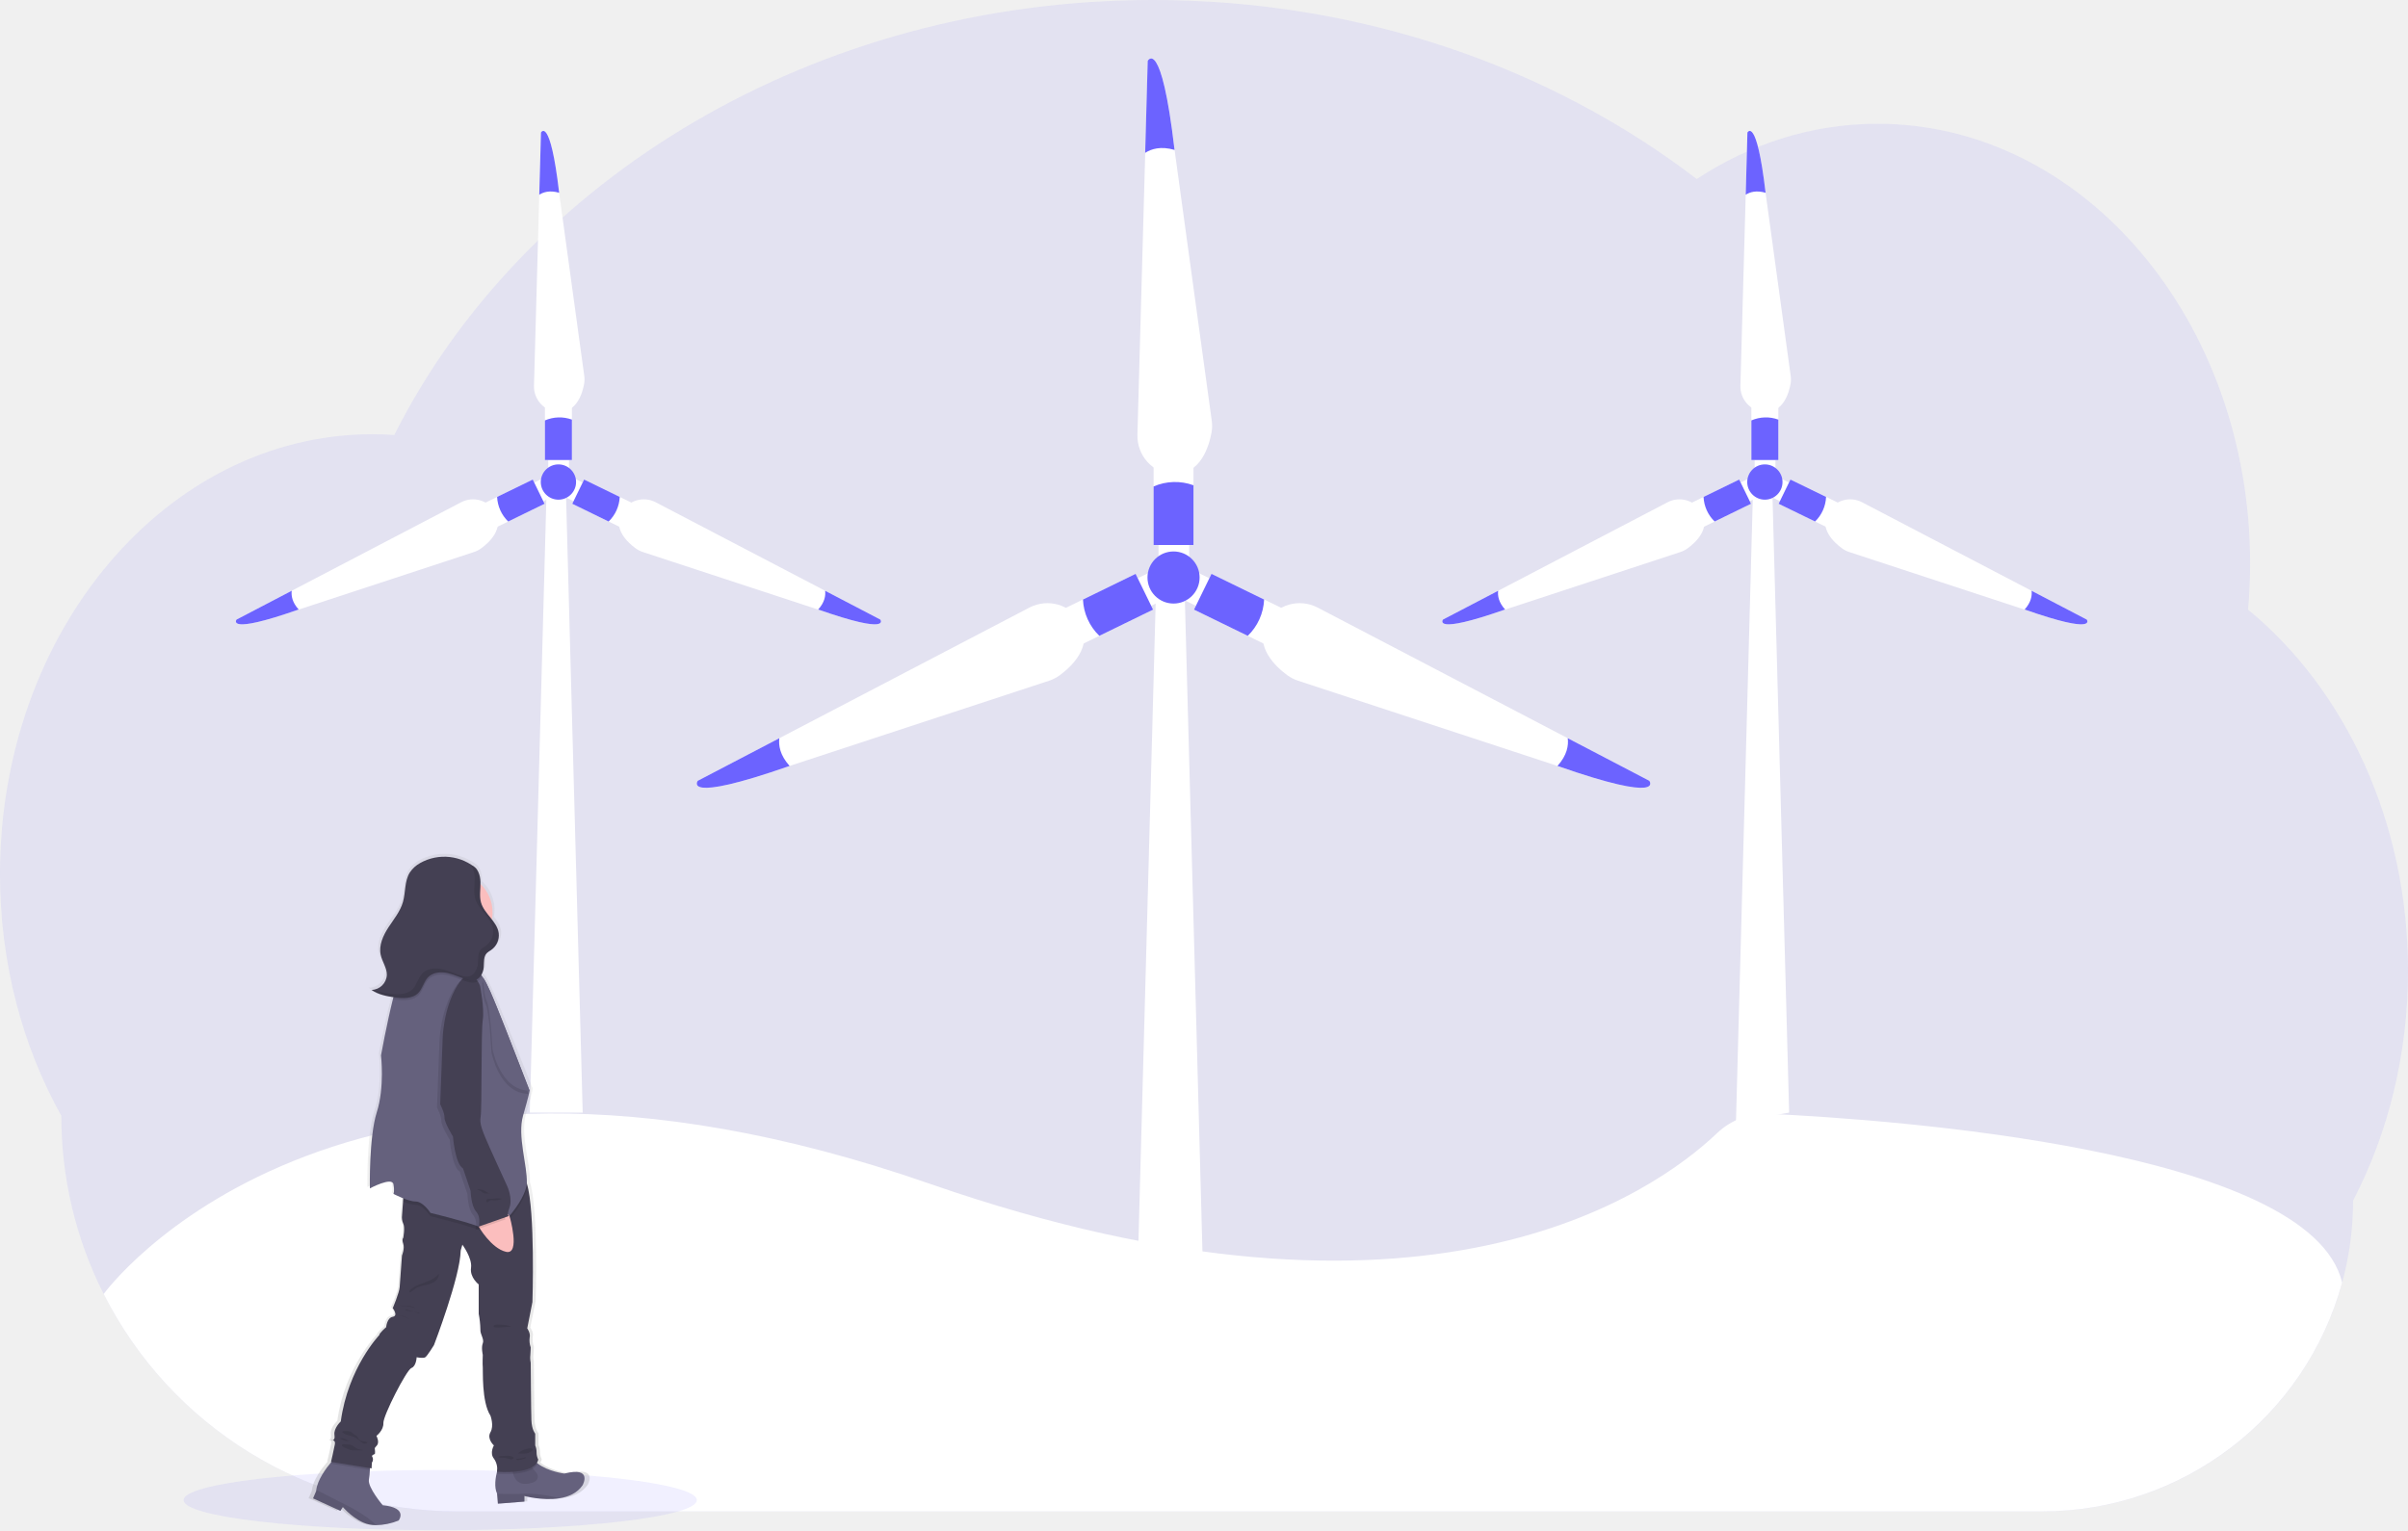
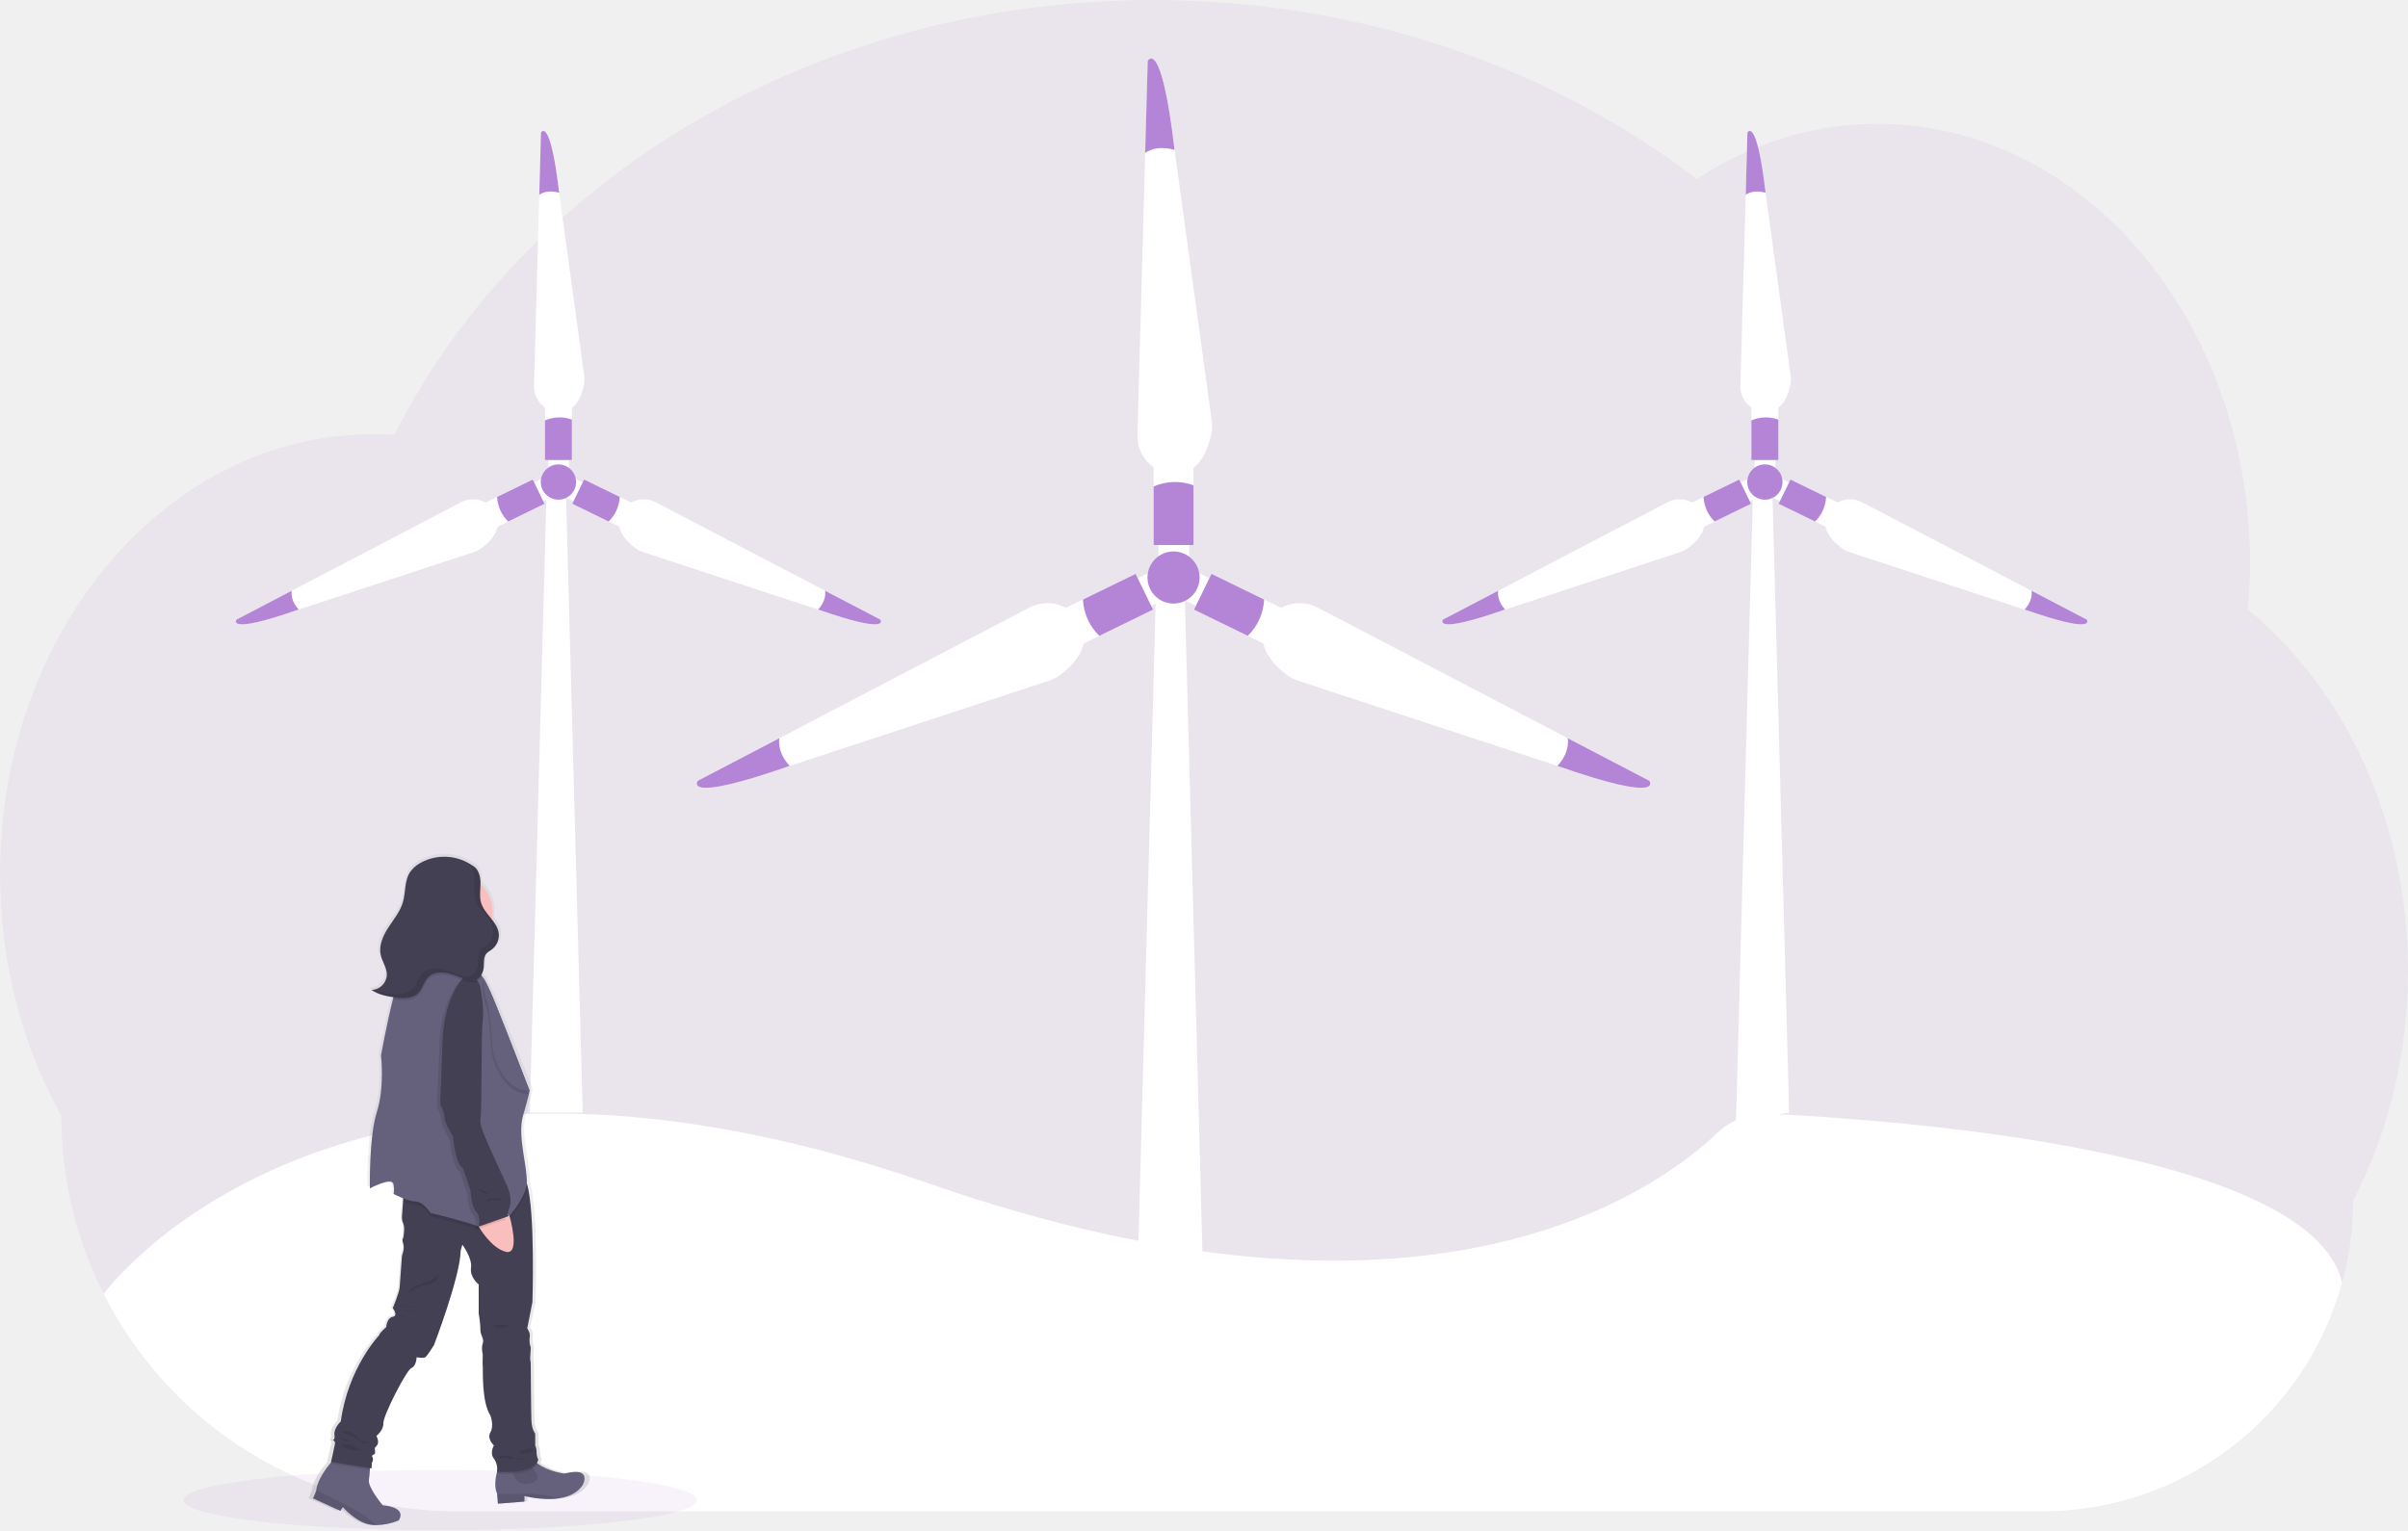
<svg xmlns="http://www.w3.org/2000/svg" id="e96522f1-fece-48a6-894d-75176804884c" data-name="Layer 1" width="1144" height="727.23" viewBox="0 0 1144 727.23">
  <defs>
    <linearGradient id="e9df2e8e-6999-41c4-9621-44bffc2f2623" x1="241.37" y1="811.22" x2="241.37" y2="492.1" gradientUnits="userSpaceOnUse">
      <stop offset="0" stop-color="gray" stop-opacity="0.25" />
      <stop offset="0.54" stop-color="gray" stop-opacity="0.12" />
      <stop offset="1" stop-color="gray" stop-opacity="0.1" />
    </linearGradient>
  </defs>
-   <path d="M1172,547.72a244.4,244.4,0,0,1-6.85,57.75A228.14,228.14,0,0,1,1145.89,657,147.47,147.47,0,0,1,998.24,804.67H245.17A188.29,188.29,0,0,1,77.25,701.34a.08.08,0,0,1,0,0,187.1,187.1,0,0,1-20.11-84.68C38.72,583.66,28,544.19,28,501.75c0-115.43,79.24-209,177-209,3.46,0,6.9.13,10.31.36C276.65,171.32,415,86.39,575.74,86.39c98.82,0,189.15,32.08,258.35,85.08,25.44-16.71,54.73-26.25,85.9-26.25,97.75,0,177,93.58,177,209q0,11.08-1,21.86C1141.94,413.84,1172,476.63,1172,547.72Z" transform="translate(-28 -86.39)" fill="#6c63ff" opacity="0.1" />
+   <path d="M1172,547.72a244.4,244.4,0,0,1-6.85,57.75A228.14,228.14,0,0,1,1145.89,657,147.47,147.47,0,0,1,998.24,804.67H245.17A188.29,188.29,0,0,1,77.25,701.34a.08.08,0,0,1,0,0,187.1,187.1,0,0,1-20.11-84.68C38.72,583.66,28,544.19,28,501.75c0-115.43,79.24-209,177-209,3.46,0,6.9.13,10.31.36C276.65,171.32,415,86.39,575.74,86.39c98.82,0,189.15,32.08,258.35,85.08,25.44-16.71,54.73-26.25,85.9-26.25,97.75,0,177,93.58,177,209q0,11.08-1,21.86C1141.94,413.84,1172,476.63,1172,547.72Z" transform="translate(-28 -86.39)" fill="#b485d6" opacity="0.1" />
  <path d="M603.59,291.88c-1.18,6.48-5.17,20.16-18.06,19.82-9.84-.25-17.42-8.84-17.16-18.68l3.71-134,1.21-43.7s6.38-12.09,12.73,42.11l0,.2,17.64,128.52A18,18,0,0,1,603.59,291.88Z" transform="translate(-28 -86.39)" fill="#fff" />
  <rect x="548.06" y="218.5" width="18.94" height="40.51" fill="#fff" />
  <rect x="550.39" y="249.39" width="14.57" height="17.78" fill="#fff" />
-   <path d="M586.05,157.64c-6.63-1.93-11.14-.46-14,1.39l1.21-43.7s6.38-12.09,12.73,42.11Z" transform="translate(-28 -86.39)" fill="#6c63ff" />
-   <path d="M595,317v28.4H576.06V317.56A25.6,25.6,0,0,1,595,317Z" transform="translate(-28 -86.39)" fill="#6c63ff" />
+   <path d="M586.05,157.64c-6.63-1.93-11.14-.46-14,1.39l1.21-43.7s6.38-12.09,12.73,42.11Z" transform="translate(-28 -86.39)" fill="#b485d6" />
+   <path d="M595,317v28.4H576.06V317.56A25.6,25.6,0,0,1,595,317Z" transform="translate(-28 -86.39)" fill="#b485d6" />
  <path d="M639.59,407.29c-5.31-3.9-15.85-13.48-9.9-24.92,4.54-8.73,15.58-11.79,24.31-7.24l118.81,62.08,38.75,20.24s8.06,11-43.44-7l-.19-.06L644.68,409.89A18.28,18.28,0,0,1,639.59,407.29Z" transform="translate(-28 -86.39)" fill="#fff" />
  <rect x="608.15" y="356.23" width="18.94" height="40.51" transform="translate(-19.51 680.17) rotate(-64)" fill="#fff" />
  <rect x="592.72" y="359.16" width="14.57" height="17.78" transform="translate(1165.83 -96.27) rotate(116)" fill="#fff" />
-   <path d="M767.93,450.38c4.64-5.12,5.3-9.82,4.88-13.17l38.75,20.24s8.06,11-43.44-7Z" transform="translate(-28 -86.39)" fill="#6c63ff" />
-   <path d="M620.79,388.56l-25.53-12.45,8.3-17,25,12.2A25.59,25.59,0,0,1,620.79,388.56Z" transform="translate(-28 -86.39)" fill="#6c63ff" />
+   <path d="M767.93,450.38c4.64-5.12,5.3-9.82,4.88-13.17l38.75,20.24s8.06,11-43.44-7Z" transform="translate(-28 -86.39)" fill="#b485d6" />
+   <path d="M620.79,388.56l-25.53-12.45,8.3-17,25,12.2A25.59,25.59,0,0,1,620.79,388.56Z" transform="translate(-28 -86.39)" fill="#b485d6" />
  <path d="M531.47,407.29c5.31-3.9,15.85-13.48,9.9-24.92-4.54-8.73-15.58-11.79-24.31-7.24L398.25,437.21,359.5,457.45s-8.06,11,43.44-7l.19-.06,123.25-40.49A18.28,18.28,0,0,0,531.47,407.29Z" transform="translate(-28 -86.39)" fill="#fff" />
  <rect x="533.19" y="367.01" width="40.51" height="18.94" transform="translate(-137.03 194.33) rotate(-26)" fill="#fff" />
  <rect x="563.77" y="359.16" width="14.57" height="17.78" transform="translate(623.52 -392.94) rotate(64)" fill="#fff" />
-   <path d="M403.13,450.38c-4.64-5.12-5.3-9.82-4.88-13.17L359.5,457.45s-8.06,11,43.44-7Z" transform="translate(-28 -86.39)" fill="#6c63ff" />
-   <path d="M550.27,388.56l25.53-12.45-8.3-17-25,12.2A25.59,25.59,0,0,0,550.27,388.56Z" transform="translate(-28 -86.39)" fill="#6c63ff" />
+   <path d="M403.13,450.38c-4.64-5.12-5.3-9.82-4.88-13.17L359.5,457.45s-8.06,11,43.44-7Z" transform="translate(-28 -86.39)" fill="#b485d6" />
+   <path d="M550.27,388.56l25.53-12.45-8.3-17-25,12.2A25.59,25.59,0,0,0,550.27,388.56Z" transform="translate(-28 -86.39)" fill="#b485d6" />
  <polygon points="574.57 717.37 537.42 717.37 549.22 279.84 562.77 279.84 574.57 717.37" fill="#fff" />
-   <circle cx="557.53" cy="274.45" r="12.38" fill="#6c63ff" />
+   <circle cx="557.53" cy="274.45" r="12.38" fill="#b485d6" />
  <path d="M878.67,268.82c-.79,4.38-3.49,13.63-12.21,13.4a12.19,12.19,0,0,1-11.62-12.63l2.52-90.66.81-29.56s4.32-8.18,8.62,28.49l0,.13,11.93,87A12.26,12.26,0,0,1,878.67,268.82Z" transform="translate(-28 -86.39)" fill="#fff" />
  <rect x="832.05" y="191.22" width="12.81" height="27.41" fill="#fff" />
  <rect x="833.62" y="212.12" width="9.86" height="12.03" fill="#fff" />
-   <path d="M866.81,178c-4.49-1.3-7.54-.31-9.45.94l.81-29.56s4.32-8.18,8.62,28.49Z" transform="translate(-28 -86.39)" fill="#6c63ff" />
-   <path d="M872.86,285.8V305H860.05V286.19A17.29,17.29,0,0,1,872.86,285.8Z" transform="translate(-28 -86.39)" fill="#6c63ff" />
+   <path d="M866.81,178c-4.49-1.3-7.54-.31-9.45.94l.81-29.56s4.32-8.18,8.62,28.49Z" transform="translate(-28 -86.39)" fill="#b485d6" />
+   <path d="M872.86,285.8V305H860.05V286.19A17.29,17.29,0,0,1,872.86,285.8Z" transform="translate(-28 -86.39)" fill="#b485d6" />
  <path d="M903,346.89c-3.59-2.63-10.73-9.11-6.7-16.85a12.18,12.18,0,0,1,16.45-4.9l80.38,42,26.21,13.69s5.46,7.47-29.38-4.74l-.13,0-83.39-27.39A12.33,12.33,0,0,1,903,346.89Z" transform="translate(-28 -86.39)" fill="#fff" />
  <rect x="881.76" y="312.35" width="12.81" height="27.41" transform="translate(177.76 895.01) rotate(-64)" fill="#fff" />
  <rect x="871.32" y="314.33" width="9.86" height="12.03" transform="translate(1520.3 -413.17) rotate(116)" fill="#fff" />
-   <path d="M989.86,376.05c3.14-3.46,3.59-6.64,3.3-8.91l26.21,13.69s5.46,7.47-29.38-4.74Z" transform="translate(-28 -86.39)" fill="#6c63ff" />
-   <path d="M890.31,334.23,873,325.8l5.61-11.51,16.93,8.25A17.35,17.35,0,0,1,890.31,334.23Z" transform="translate(-28 -86.39)" fill="#6c63ff" />
+   <path d="M989.86,376.05c3.14-3.46,3.59-6.64,3.3-8.91l26.21,13.69s5.46,7.47-29.38-4.74Z" transform="translate(-28 -86.39)" fill="#b485d6" />
+   <path d="M890.31,334.23,873,325.8l5.61-11.51,16.93,8.25A17.35,17.35,0,0,1,890.31,334.23Z" transform="translate(-28 -86.39)" fill="#b485d6" />
  <path d="M829.88,346.89c3.59-2.63,10.73-9.11,6.7-16.85a12.18,12.18,0,0,0-16.45-4.9l-80.38,42-26.21,13.69s-5.46,7.47,29.38-4.74l.13,0,83.39-27.39A12.33,12.33,0,0,0,829.88,346.89Z" transform="translate(-28 -86.39)" fill="#fff" />
  <rect x="831.05" y="319.65" width="27.41" height="12.81" transform="translate(-85.44 316.93) rotate(-26)" fill="#fff" />
  <rect x="851.73" y="314.33" width="9.86" height="12.03" transform="translate(741.05 -676.43) rotate(64)" fill="#fff" />
-   <path d="M743.05,376.05c-3.14-3.46-3.59-6.64-3.3-8.91l-26.21,13.69s-5.46,7.47,29.38-4.74Z" transform="translate(-28 -86.39)" fill="#6c63ff" />
-   <path d="M842.6,334.23l17.27-8.43-5.61-11.51-16.93,8.25A17.35,17.35,0,0,0,842.6,334.23Z" transform="translate(-28 -86.39)" fill="#6c63ff" />
+   <path d="M743.05,376.05c-3.14-3.46-3.59-6.64-3.3-8.91l-26.21,13.69s-5.46,7.47,29.38-4.74Z" transform="translate(-28 -86.39)" fill="#b485d6" />
+   <path d="M842.6,334.23l17.27-8.43-5.61-11.51-16.93,8.25A17.35,17.35,0,0,0,842.6,334.23Z" transform="translate(-28 -86.39)" fill="#b485d6" />
  <polygon points="849.99 528.74 824.73 533.18 832.83 232.73 842 232.73 849.99 528.74" fill="#fff" />
-   <circle cx="838.46" cy="229.08" r="8.38" fill="#6c63ff" />
+   <circle cx="838.46" cy="229.08" r="8.38" fill="#b485d6" />
  <path d="M305.51,268.82c-.79,4.38-3.49,13.63-12.21,13.4a12.18,12.18,0,0,1-11.61-12.63l2.51-90.66.81-29.56s4.32-8.18,8.62,28.49l0,.13,11.94,87A12.56,12.56,0,0,1,305.51,268.82Z" transform="translate(-28 -86.39)" fill="#fff" />
  <rect x="258.89" y="191.22" width="12.81" height="27.41" fill="#fff" />
  <rect x="260.46" y="212.12" width="9.86" height="12.03" fill="#fff" />
-   <path d="M293.65,178c-4.48-1.3-7.54-.31-9.45.94l.81-29.56s4.32-8.18,8.62,28.49Z" transform="translate(-28 -86.39)" fill="#6c63ff" />
-   <path d="M299.7,285.8V305H286.89V286.19A17.29,17.29,0,0,1,299.7,285.8Z" transform="translate(-28 -86.39)" fill="#6c63ff" />
+   <path d="M293.65,178c-4.48-1.3-7.54-.31-9.45.94l.81-29.56s4.32-8.18,8.62,28.49Z" transform="translate(-28 -86.39)" fill="#b485d6" />
+   <path d="M299.7,285.8V305H286.89V286.19A17.29,17.29,0,0,1,299.7,285.8Z" transform="translate(-28 -86.39)" fill="#b485d6" />
  <path d="M329.87,346.89c-3.59-2.63-10.72-9.11-6.69-16.85a12.17,12.17,0,0,1,16.44-4.9l80.38,42,26.22,13.69s5.45,7.47-29.39-4.74l-.13,0-83.38-27.39A12.39,12.39,0,0,1,329.87,346.89Z" transform="translate(-28 -86.39)" fill="#fff" />
  <rect x="308.6" y="312.35" width="12.81" height="27.41" transform="translate(-144.14 379.86) rotate(-64)" fill="#fff" />
  <rect x="298.16" y="314.33" width="9.86" height="12.03" transform="translate(695.88 101.98) rotate(116)" fill="#fff" />
-   <path d="M416.7,376.05c3.14-3.46,3.59-6.64,3.3-8.91l26.22,13.69s5.45,7.47-29.39-4.74Z" transform="translate(-28 -86.39)" fill="#6c63ff" />
-   <path d="M317.15,334.23l-17.27-8.43,5.62-11.51,16.92,8.25A17.31,17.31,0,0,1,317.15,334.23Z" transform="translate(-28 -86.39)" fill="#6c63ff" />
+   <path d="M416.7,376.05c3.14-3.46,3.59-6.64,3.3-8.91l26.22,13.69s5.45,7.47-29.39-4.74Z" transform="translate(-28 -86.39)" fill="#b485d6" />
+   <path d="M317.15,334.23l-17.27-8.43,5.62-11.51,16.92,8.25A17.31,17.31,0,0,1,317.15,334.23Z" transform="translate(-28 -86.39)" fill="#b485d6" />
  <path d="M256.72,346.89c3.6-2.63,10.73-9.11,6.7-16.85a12.18,12.18,0,0,0-16.45-4.9l-80.38,42-26.21,13.69s-5.46,7.47,29.38-4.74l.13,0,83.39-27.39A12.33,12.33,0,0,0,256.72,346.89Z" transform="translate(-28 -86.39)" fill="#fff" />
  <rect x="257.89" y="319.65" width="27.41" height="12.81" transform="translate(-143.45 65.67) rotate(-26)" fill="#fff" />
  <rect x="278.58" y="314.33" width="9.86" height="12.03" transform="translate(419.15 -161.28) rotate(64)" fill="#fff" />
-   <path d="M169.89,376.05c-3.13-3.46-3.58-6.64-3.3-8.91l-26.21,13.69s-5.46,7.47,29.38-4.74Z" transform="translate(-28 -86.39)" fill="#6c63ff" />
-   <path d="M269.44,334.23l17.27-8.43-5.61-11.51-16.93,8.25A17.4,17.4,0,0,0,269.44,334.23Z" transform="translate(-28 -86.39)" fill="#6c63ff" />
+   <path d="M169.89,376.05c-3.13-3.46-3.58-6.64-3.3-8.91l-26.21,13.69s-5.46,7.47,29.38-4.74Z" transform="translate(-28 -86.39)" fill="#b485d6" />
+   <path d="M269.44,334.23l17.27-8.43-5.61-11.51-16.93,8.25A17.4,17.4,0,0,0,269.44,334.23Z" transform="translate(-28 -86.39)" fill="#b485d6" />
  <polygon points="276.83 528.74 251.69 528.74 259.68 232.73 268.84 232.73 276.83 528.74" fill="#fff" />
-   <circle cx="265.3" cy="229.08" r="8.38" fill="#6c63ff" />
+   <circle cx="265.3" cy="229.08" r="8.38" fill="#b485d6" />
  <path d="M1140.69,696A147.72,147.72,0,0,1,998.24,804.67H245.17A188.29,188.29,0,0,1,77.25,701.34a.08.08,0,0,1,0,0S186.4,550.36,469.87,649c235.34,81.89,343.89,4.45,374-24.21a33.26,33.26,0,0,1,24.5-9.08c57.67,2.73,257.44,16.71,272.35,80.27A0,0,0,0,0,1140.69,696Z" transform="translate(-28 -86.39)" fill="#fff" />
-   <ellipse cx="209.13" cy="712.91" rx="121.92" ry="14.31" fill="#6c63ff" opacity="0.1" />
+   <ellipse cx="209.13" cy="712.91" rx="121.92" ry="14.31" fill="#b485d6" opacity="0.1" />
  <path d="M298.16,786.53s-7.91-.93-13.06-4.77l-.39-.31a4.78,4.78,0,0,0,.67-1.53,7.7,7.7,0,0,1-.85-3.48,7.81,7.81,0,0,0-.68-3.3v-5.62s-1.71-1.82-1.88-6.45-.34-27.45-.34-27.45a10.73,10.73,0,0,1-.17-3.64c.17-2.64.17-3.63.17-3.63a10,10,0,0,1-.51-4.8c.51-2-1.2-4.3-1.2-4.3l2.56-12.56s1.42-43.39-2.71-56.47l0-.08s0-.11,0-.16c.35-8.44-4.77-22.49-1.87-32.24s3.24-11.91,3.24-11.91-12.78-32.08-16-39.68c-2.23-5.24-4.54-11-6.82-14.28q-.3-.43-.6-.81c-.11-.14-.22-.28-.33-.4a8.86,8.86,0,0,0,1.23-3.82c.18-2.36-.16-5.08,1.56-6.75a13.15,13.15,0,0,1,2.11-1.41,8.47,8.47,0,0,0,3.75-8.1c-.36-2.49-1.79-4.56-3.42-6.57A18.38,18.38,0,0,0,257,505.19h0c0-.31,0-.63,0-.94a10.53,10.53,0,0,0-2-6.39l.48.34c-.27-.24-.53-.47-.81-.7a5.65,5.65,0,0,0-1.34-1,25,25,0,0,0-26-1.35,14.51,14.51,0,0,0-5.07,4.51c-2.67,4.12-2,9.45-3.38,14.13-1.34,4.47-4.5,8.17-7.12,12.07s-4.81,8.52-3.82,13.08c.71,3.31,3.07,6.28,3,9.67a7.64,7.64,0,0,1-6.7,7.08l-.09,0a6.87,6.87,0,0,1-1,.08c3.18,2.19,7.13,3,11,3.51-.08.3-.16.6-.23.91C210.79,572,208,587,208,587s1.87,15.2-2.05,27.11-3.41,36.38-3.41,36.38,10.91-5.63,11.59-2,0,4.63,0,4.63,2.23,1.13,4.85,2.13l-.11,1.45-.48,6.5a7.25,7.25,0,0,0,.6,4c.94,1.82,0,6.78,0,6.78s-.8.5,0,2.82-.63,5.62-.63,5.62-1,12.4-1.13,15-3.41,10.09-3.41,10.09,2.9,3.63,0,4.13-3.24,5-3.24,5-3.41,2.81-3.41,3.8c0,0-15.34,15.55-18.92,41.17,0,0-3.58,3.31-3.07,6.45.29,1.78-.29,2.39-.85,2.59.63.08,1.32.49,1,2-.51,2.64-1.87,8.27-1.87,8.27l.24,0,0,0c-2.79,3.23-6.87,8.64-7.49,13.39q0,.3-.06.6l-1.54,3.47,13.47,6,1.19-1.82s6,6.78,12.79,8.26a17.2,17.2,0,0,0,3.57.39A31.52,31.52,0,0,0,216.69,809s4.94-6.11-7.85-7.27c0,0-7.49-8.6-6.81-12.24a35.92,35.92,0,0,0,.47-4.63q0-.51,0-1l.87.13.16-2.77a2.37,2.37,0,0,0,.51-1.66c0-1.15-1-1.32,0-2s1,0,1-1.65-.68-1.16.85-2.81-.17-4.63-.17-4.63,3.58-2.65,3.41-6.12,11.42-25.46,13.8-26.29,2.56-5.13,2.56-5.13,3.24.66,4.26,0,4.26-5.78,4.26-5.78,13-32.74,13.13-45.14l.85-2.81s4.95,6.45,4.26,11.08,3.78,7.93,3.78,7.93v14.06a41,41,0,0,1,.82,7.44c-.17,2.31,2,4.63,1.18,6.61s0,5.46,0,5.46-.18,4.63,0,5.95-.67,16.53,3.77,23.15c0,0,1.87,4.79,0,7.93s1.7,6.29,1.7,6.29-2.21,3.63,0,6.28a8.13,8.13,0,0,1,1.59,5.86c-.89,3.36-1.55,7.77-.06,10.84v.07l.4,4.72,13.06-1v-2.64s8.92,2.37,17.23,1.08c4.48-.69,8.78-2.45,11.41-6.21C307.2,792.15,312.48,783.06,298.16,786.53Z" transform="translate(-28 -86.39)" fill="url(#e9df2e8e-6999-41c4-9621-44bffc2f2623)" />
  <path d="M304.78,792.23c-2.54,3.75-6.69,5.5-11,6.19-8,1.28-16.63-1.08-16.63-1.08V800l-12.61,1-.39-4.7v-.08c-1.46-3.1-.79-7.58.09-10.95a39.8,39.8,0,0,1,1.56-4.68s10.86-9.22,14.48-2.3a11.21,11.21,0,0,0,3.19,3.64c5,3.82,12.61,4.75,12.61,4.75C309.88,783.18,304.78,792.23,304.78,792.23Z" transform="translate(-28 -86.39)" fill="#65617d" />
  <path d="M271.2,783.18s0,8.56,6.25,8.4,7.09-3.41,5.11-5.61a27,27,0,0,1-3.46-5.09Z" transform="translate(-28 -86.39)" opacity="0.1" />
  <path d="M217.38,809a29.7,29.7,0,0,1-10.71,2.2,16.8,16.8,0,0,1-3.45-.38c-6.58-1.49-12.34-8.24-12.34-8.24l-1.15,1.82-13-5.93L178.2,795l.06-.59c.6-4.73,4.54-10.12,7.24-13.34,1.47-1.75,2.58-2.85,2.58-2.85l15.64,2.3s.06,2,0,4.44a35.45,35.45,0,0,1-.46,4.61c-.65,3.62,6.58,12.18,6.58,12.18C222.15,802.93,217.38,809,217.38,809Z" transform="translate(-28 -86.39)" fill="#65617d" />
  <path d="M186.1,770.78a1.64,1.64,0,0,1-.82.06A2.42,2.42,0,0,1,186.1,770.78Z" transform="translate(-28 -86.39)" fill="#444053" />
  <path d="M203.72,780.55s.06,2,0,4.44l-18.4-3s.09-.35.22-.93c1.47-1.75,2.58-2.85,2.58-2.85Z" transform="translate(-28 -86.39)" opacity="0.1" />
  <path d="M283.44,781.89c-2.78,6.43-19.32,4.91-19.32,4.91a7.9,7.9,0,0,0,.09-1.57,39.8,39.8,0,0,1,1.56-4.68s10.86-9.22,14.48-2.3A11.21,11.21,0,0,0,283.44,781.89Z" transform="translate(-28 -86.39)" opacity="0.1" />
  <path d="M283.71,780.06c-1.64,7.4-19.59,5.76-19.59,5.76a8.51,8.51,0,0,0-1.48-6.26c-2.14-2.63,0-6.25,0-6.25s-3.46-3.13-1.64-6.26,0-7.9,0-7.9c-4.29-6.58-3.46-21.73-3.64-23s0-5.92,0-5.92-.81-3.46,0-5.44-1.3-4.28-1.14-6.58a42.58,42.58,0,0,0-.79-7.41v-14s-4.31-3.29-3.65-7.9-4.12-11-4.12-11l-.82,2.8c-.16,12.34-12.67,44.93-12.67,44.93s-3.13,5.11-4.12,5.77-4.11,0-4.11,0-.17,4.28-2.47,5.1-13.5,22.71-13.33,26.17-3.3,6.09-3.3,6.09,1.65,3,.17,4.61-.83,1.15-.83,2.8,0,1-1,1.64,0,.83,0,2a2.34,2.34,0,0,1-.5,1.64l-.15,2.77-19.27-3.09s1.32-5.6,1.81-8.24c.29-1.54-.38-1.95-1-2,.55-.2,1.11-.81.83-2.57-.5-3.13,3-6.42,3-6.42,3.46-25.52,18.27-41,18.27-41,0-1,3.29-3.78,3.29-3.78s.33-4.45,3.13-4.94,0-4.12,0-4.12,3.13-7.4,3.29-10,1.09-15,1.09-15,1.38-3.29.61-5.59,0-2.8,0-2.8.93-4.94,0-6.75a7.4,7.4,0,0,1-.58-3.95l.47-6.48.68-9.65S271.36,639,277,646.07a9,9,0,0,1,1.33,2.88c4,13,2.62,56.21,2.62,56.21l-2.47,12.51s1.65,2.31,1.16,4.28a10.17,10.17,0,0,0,.49,4.78s0,1-.17,3.62a11,11,0,0,0,.17,3.62s.16,22.71.33,27.32,1.81,6.42,1.81,6.42v5.6a8.09,8.09,0,0,1,.65,3.29A7.75,7.75,0,0,0,283.71,780.06Z" transform="translate(-28 -86.39)" fill="#444053" />
  <path d="M206.67,811.22a16.8,16.8,0,0,1-3.45-.38c-6.58-1.49-12.34-8.24-12.34-8.24l-1.15,1.82-13-5.93L178.2,795l.06-.59,13.44,6.85S202.43,806.4,206.67,811.22Z" transform="translate(-28 -86.39)" opacity="0.1" />
  <path d="M293.76,798.42c-8,1.28-16.63-1.08-16.63-1.08V800l-12.61,1-.39-4.7c4,.07,10.43.14,13.23-.08A61.41,61.41,0,0,1,293.76,798.42Z" transform="translate(-28 -86.39)" opacity="0.1" />
  <path d="M192.54,766.54a4.52,4.52,0,0,1,1.94.25,13.52,13.52,0,0,1,1.84,1.32,7.6,7.6,0,0,1,1.22.81c.48.47.68,1.17,1.16,1.64.88.87,2.33.67,3.5,1.09.13,0,.27.11.29.24s-.09.24-.2.32a1.92,1.92,0,0,1-1.9,0,7.64,7.64,0,0,1-1.59-1.2,10.75,10.75,0,0,0-3.09-1.92c-1.55-.61-4.25-.78-5.23-2.3C190.94,766.44,191.94,766.55,192.54,766.54Z" transform="translate(-28 -86.39)" opacity="0.1" />
  <path d="M191.22,770a4.72,4.72,0,0,1,1,.41l1.69.85a6.26,6.26,0,0,1-3.45-.77,9.93,9.93,0,0,1-1.09-.52A5.58,5.58,0,0,1,191.22,770Z" transform="translate(-28 -86.39)" opacity="0.1" />
  <path d="M193.45,772.88a4.5,4.5,0,0,1,1.1.09,5.47,5.47,0,0,1,1.74,1,6.8,6.8,0,0,0,4.36,1.51,1.9,1.9,0,0,1-1,.17h-3.54a4.7,4.7,0,0,1-2.64-.61c-.6-.29-3.08-1-3.1-1.83S192.85,772.88,193.45,772.88Z" transform="translate(-28 -86.39)" opacity="0.1" />
  <path d="M274,777.08a19.71,19.71,0,0,0,3.26.09,6.23,6.23,0,0,0,3.22-1c.95-.73.75-1.48-.46-1.53a8.63,8.63,0,0,0-3.25.8,9.86,9.86,0,0,0-1.52.77C275,776.32,274.18,777.09,274,777.08Z" transform="translate(-28 -86.39)" opacity="0.1" />
  <path d="M277.94,778.88c-.1.4-.52.62-.9.77a10.32,10.32,0,0,1-2.9.64c-.25,0-.95,0-.86-.39s1.13-.27,1.38-.3A25,25,0,0,0,277.94,778.88Z" transform="translate(-28 -86.39)" opacity="0.1" />
  <path d="M268.06,778.23a6.69,6.69,0,0,1,4,.79.2.2,0,0,1,.08.1.1.1,0,0,1,0,.09,1.37,1.37,0,0,1-1.34.72,6.26,6.26,0,0,1-1.56-.39,8.08,8.08,0,0,0-2.58-.39,6.51,6.51,0,0,1-1.17,0c-1.16-.2-.78-.67.11-.77A23.49,23.49,0,0,1,268.06,778.23Z" transform="translate(-28 -86.39)" opacity="0.1" />
  <path d="M222.84,713.55a10.18,10.18,0,0,0-5.62-1.84A8,8,0,0,1,222.84,713.55Z" transform="translate(-28 -86.39)" opacity="0.1" />
  <path d="M221.3,706.91a8.11,8.11,0,0,1,4.2,1.2l-1.52-.42a14.34,14.34,0,0,0-2.81-.59c-.55-.05-1.1,0-1.65-.06s-1.25-.16-1.87-.18C218.86,706.92,220.08,706.85,221.3,706.91Z" transform="translate(-28 -86.39)" opacity="0.1" />
  <path d="M226.25,710.07c.46.09,1,.29,1.1.76,0-.28-3.26-1.2-3.66-1.33-.67-.24-2.82-1.18-3.31-.53C222.27,709.48,224.31,709.67,226.25,710.07Z" transform="translate(-28 -86.39)" opacity="0.1" />
  <path d="M230.83,695.45a13.79,13.79,0,0,0,5.67-3.64,4.5,4.5,0,0,1-2.09,3.7,11.78,11.78,0,0,1-4.13,1.54,18.2,18.2,0,0,0-4.24,1.27c-.65.33-2.68,2.25-3.32,2.15-.81-.12.48-1.4.78-1.63C225.64,697.17,228.35,696.43,230.83,695.45Z" transform="translate(-28 -86.39)" opacity="0.1" />
  <path d="M271.16,716.8c-.7-.24-9.2,1.41-8.68-.24.32-1,3.08-.64,3.77-.61A17.45,17.45,0,0,1,271.16,716.8Z" transform="translate(-28 -86.39)" opacity="0.1" />
  <path d="M262,520a18.76,18.76,0,1,1-5.66-13.43A18.62,18.62,0,0,1,262,520Z" transform="translate(-28 -86.39)" fill="#fbbebe" />
-   <path d="M252.93,527.73s-6.09,17.78-2.63,21.4-24.86,5.76-24.86,5.76,11.85-21.23,10.7-26.5S252.93,527.73,252.93,527.73Z" transform="translate(-28 -86.39)" fill="none" stroke="#6c63ff" stroke-miterlimit="10" />
+   <path d="M252.93,527.73s-6.09,17.78-2.63,21.4-24.86,5.76-24.86,5.76,11.85-21.23,10.7-26.5S252.93,527.73,252.93,527.73Z" transform="translate(-28 -86.39)" fill="none" stroke="#b485d6" stroke-miterlimit="10" />
  <path d="M278.29,649c0,.43,0,.84,0,1.24-.33,8.4-15.31,25.35-18.77,22.55s-27-8.4-27-8.4-3.46-5.43-7.08-5.43a18.51,18.51,0,0,1-5.95-1.54l.68-9.65S271.36,639,277,646.07A9,9,0,0,1,278.29,649Z" transform="translate(-28 -86.39)" opacity="0.1" />
  <path d="M278.28,648.71c-.17,4.21-4,10.56-8.23,15.5s-8.81,8.44-10.54,7a16.62,16.62,0,0,0-4.08-1.93c-7.79-2.87-22.91-6.47-22.91-6.47s-3.46-5.43-7.08-5.43-10.53-3.62-10.53-3.62.66-1,0-4.61-11.19,2-11.19,2-.5-24.36,3.29-36.22,2-27,2-27,2.71-14.92,5.65-26.71c1.77-7.07,3.63-13,5.05-13.94,3.79-2.47,23.54,0,23.54,0s8.23.16,11.36,1a5,5,0,0,1,2.37,1.93c.19.26.39.53.58.82,2.2,3.3,4.44,9,6.59,14.21,3.13,7.57,15.48,39.5,15.48,39.5s-.33,2.14-3.13,11.85S278.61,640.32,278.28,648.71Z" transform="translate(-28 -86.39)" fill="#65617d" />
  <path d="M264.12,658.42l5.93,5.78s5.43,18.74-1.65,17.1-13-12-13-12Z" transform="translate(-28 -86.39)" fill="#fbbebe" />
  <path d="M279.1,606.24c-14-.16-17.61-19.75-17.61-19.75s-1-19.42-2.8-23c-1-2-1.45-6.92-1.65-10.92,2.2,3.3,4.43,9,6.59,14.21C266.76,574.31,279.1,606.24,279.1,606.24Z" transform="translate(-28 -86.39)" opacity="0.1" />
  <path d="M279.6,604.76C265.6,604.6,262,585,262,585s-1-19.42-2.8-23c-1-2-1.45-6.92-1.65-10.92,2.2,3.3,4.44,9,6.59,14.21C267.25,572.83,279.6,604.76,279.6,604.76Z" transform="translate(-28 -86.39)" fill="#65617d" />
  <path d="M254.54,556.44s-4.12-11.19-10.87,0-6.91,25.35-6.91,25.35l-1.15,30.94s2.14,4.12,2.06,6.42,4,8.89,4,8.89,1,13,4.77,15.14l3.62,10.7s.17,7.08,2.64,9.88,1.17,7.12,1.17,7.12l14.63-5.12s-1.65.59,0-3.83-1-10.19-1-10.19-9.38-20.41-10.53-23.37-2.8-6.42-2.14-9.88.13-40.16,1-45.75S254.54,556.44,254.54,556.44Z" transform="translate(-28 -86.39)" opacity="0.1" />
  <path d="M256.06,554.89s-4.12-11.19-10.87,0-6.91,25.35-6.91,25.35l-1.15,30.94s2.14,4.12,2.06,6.42,4,8.89,4,8.89,1,13,4.77,15.14l3.62,10.7s.17,7.08,2.64,9.88,1.18,7.12,1.18,7.12l14.62-5.13s-1.65.6,0-3.82-1-10.19-1-10.19-9.38-20.41-10.53-23.37-2.8-6.42-2.14-9.88.14-40.16,1-45.76S256.06,554.89,256.06,554.89Z" transform="translate(-28 -86.39)" fill="#444053" />
  <path d="M256.34,651.68a5.53,5.53,0,0,1,1.79.53c.45.24.84.59,1.28.84a3.57,3.57,0,0,0,1.69.46c-.66,0-1.32.07-2,.08a3.5,3.5,0,0,1-1.21-.15,4.92,4.92,0,0,1-1-.67,5.39,5.39,0,0,0-1.31-.72c-.35-.15-.73-.2-.88-.56A10.17,10.17,0,0,1,256.34,651.68Z" transform="translate(-28 -86.39)" opacity="0.1" />
  <path d="M261.91,656.1c.62,0,1.24-.14,1.87-.18a15.39,15.39,0,0,1,2.71.14,7.63,7.63,0,0,1-4.28.76,2.56,2.56,0,0,0-1.29,0c-.46.19-1.79,1.7-1.91.36S261.15,656.13,261.91,656.1Z" transform="translate(-28 -86.39)" opacity="0.1" />
  <path d="M254.34,500.25,252,498.51a4.5,4.5,0,0,1,.74.33,5.46,5.46,0,0,1,1.34,1.05c.26.22.52.46.77.69Z" transform="translate(-28 -86.39)" opacity="0.1" />
  <path d="M257,550.23a5.82,5.82,0,0,1-2,2.44,4.1,4.1,0,0,1-1.76.68,6.88,6.88,0,0,1-2.66-.28,32.84,32.84,0,0,1-3.23-1,53.35,53.35,0,0,0-6.35-2.16c-3.29-.75-7.12-.48-9.48,1.92-2.07,2.11-2.58,5.39-4.65,7.5-2.77,2.82-7.31,2.65-11.24,2.1l-.92-.13c1.77-7.07,3.63-13,5.05-13.94,3.79-2.47,23.54,0,23.54,0s8.23.16,11.36,1A5,5,0,0,1,257,550.23Z" transform="translate(-28 -86.39)" opacity="0.1" />
  <path d="M224.46,520a18.76,18.76,0,0,1,31.86-13.43v0c.06,3.27-.65,6.62.27,9.77.85,2.93,3,5.29,4.94,7.73A18.76,18.76,0,0,1,224.46,520Z" transform="translate(-28 -86.39)" opacity="0.1" />
  <path d="M254.8,499.6a23.42,23.42,0,0,0-27.21-3.06,14.09,14.09,0,0,0-4.9,4.49c-2.58,4.11-1.92,9.41-3.27,14.07-1.28,4.45-4.34,8.13-6.87,12s-4.64,8.49-3.69,13c.69,3.3,3,6.26,2.92,9.63a7.47,7.47,0,0,1-7.23,7.1c3.18,2.25,7.15,3,11,3.55s8.46.72,11.24-2.11c2.07-2.1,2.58-5.39,4.65-7.49,2.36-2.41,6.19-2.68,9.48-1.92s6.32,2.35,9.58,3.2a7.07,7.07,0,0,0,2.66.27c2.81-.38,4.44-3.5,4.66-6.32.18-2.35-.16-5.06,1.51-6.72a12.74,12.74,0,0,1,2-1.41,8.51,8.51,0,0,0,3.61-8.06c-.77-5.58-6.81-9.06-8.39-14.47-.92-3.14-.21-6.49-.27-9.76s-1.29-7-4.37-8.1" transform="translate(-28 -86.39)" fill="#444053" />
  <path d="M264.68,529.85c-.78-5.58-6.82-9.06-8.4-14.47-.92-3.14-.21-6.49-.26-9.76a10.72,10.72,0,0,0-2-6.36l.46.34q-.37-.36-.78-.69a5.28,5.28,0,0,0-1.29-1c-.28-.21-.57-.4-.85-.59l.45.41-.46-.34a10.7,10.7,0,0,1,2,6.36c0,3.26-.66,6.62.26,9.76,1.58,5.41,7.62,8.89,8.4,14.47a8.53,8.53,0,0,1-3.62,8.06,12.55,12.55,0,0,0-2,1.41c-1.66,1.66-1.33,4.37-1.51,6.72-.22,2.82-1.85,5.94-4.65,6.32a7.12,7.12,0,0,1-2.67-.27c-3.26-.85-6.29-2.45-9.58-3.2s-7.11-.49-9.48,1.92c-2.07,2.1-2.58,5.38-4.65,7.49-2.77,2.83-7.31,2.65-11.23,2.11a34.47,34.47,0,0,1-7.56-1.74,6.37,6.37,0,0,1-1,.08c3.18,2.25,7.15,3,11,3.55s8.46.72,11.23-2.11c2.07-2.1,2.58-5.39,4.65-7.49,2.37-2.41,6.2-2.68,9.48-1.92s6.32,2.35,9.58,3.2a7.12,7.12,0,0,0,2.67.27c2.8-.38,4.43-3.5,4.65-6.32.18-2.35-.15-5.06,1.51-6.72a13.21,13.21,0,0,1,2-1.41A8.52,8.52,0,0,0,264.68,529.85Z" transform="translate(-28 -86.39)" opacity="0.1" />
</svg>
